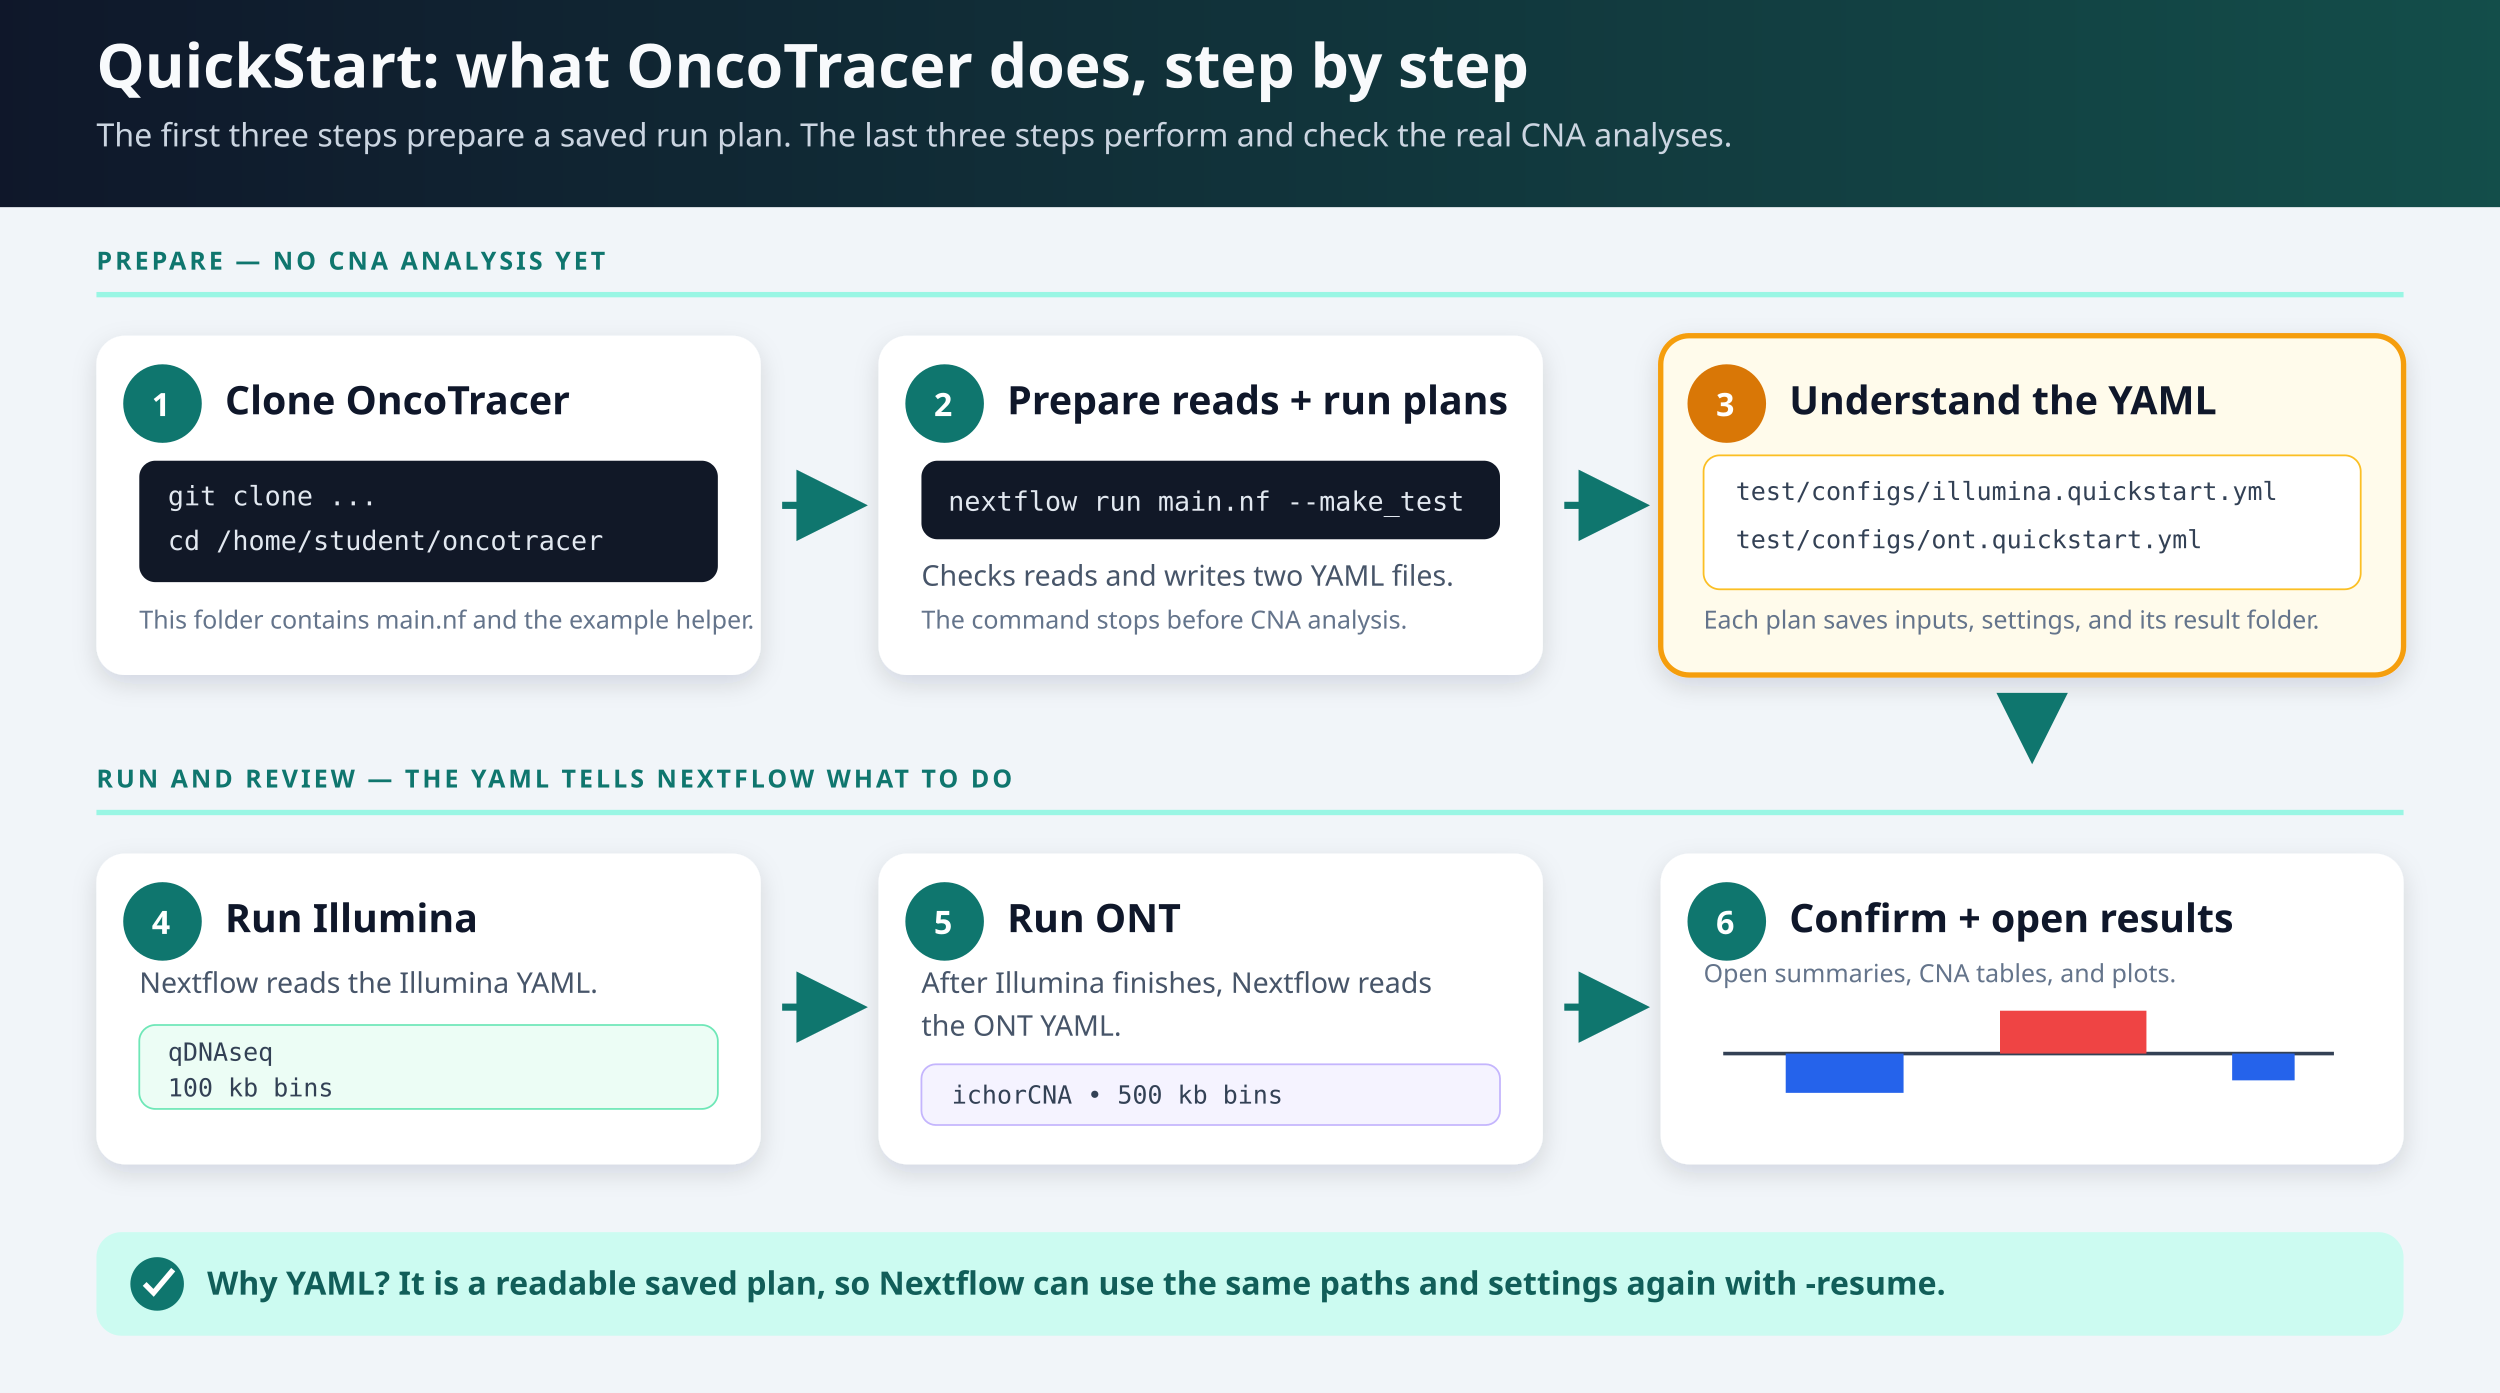
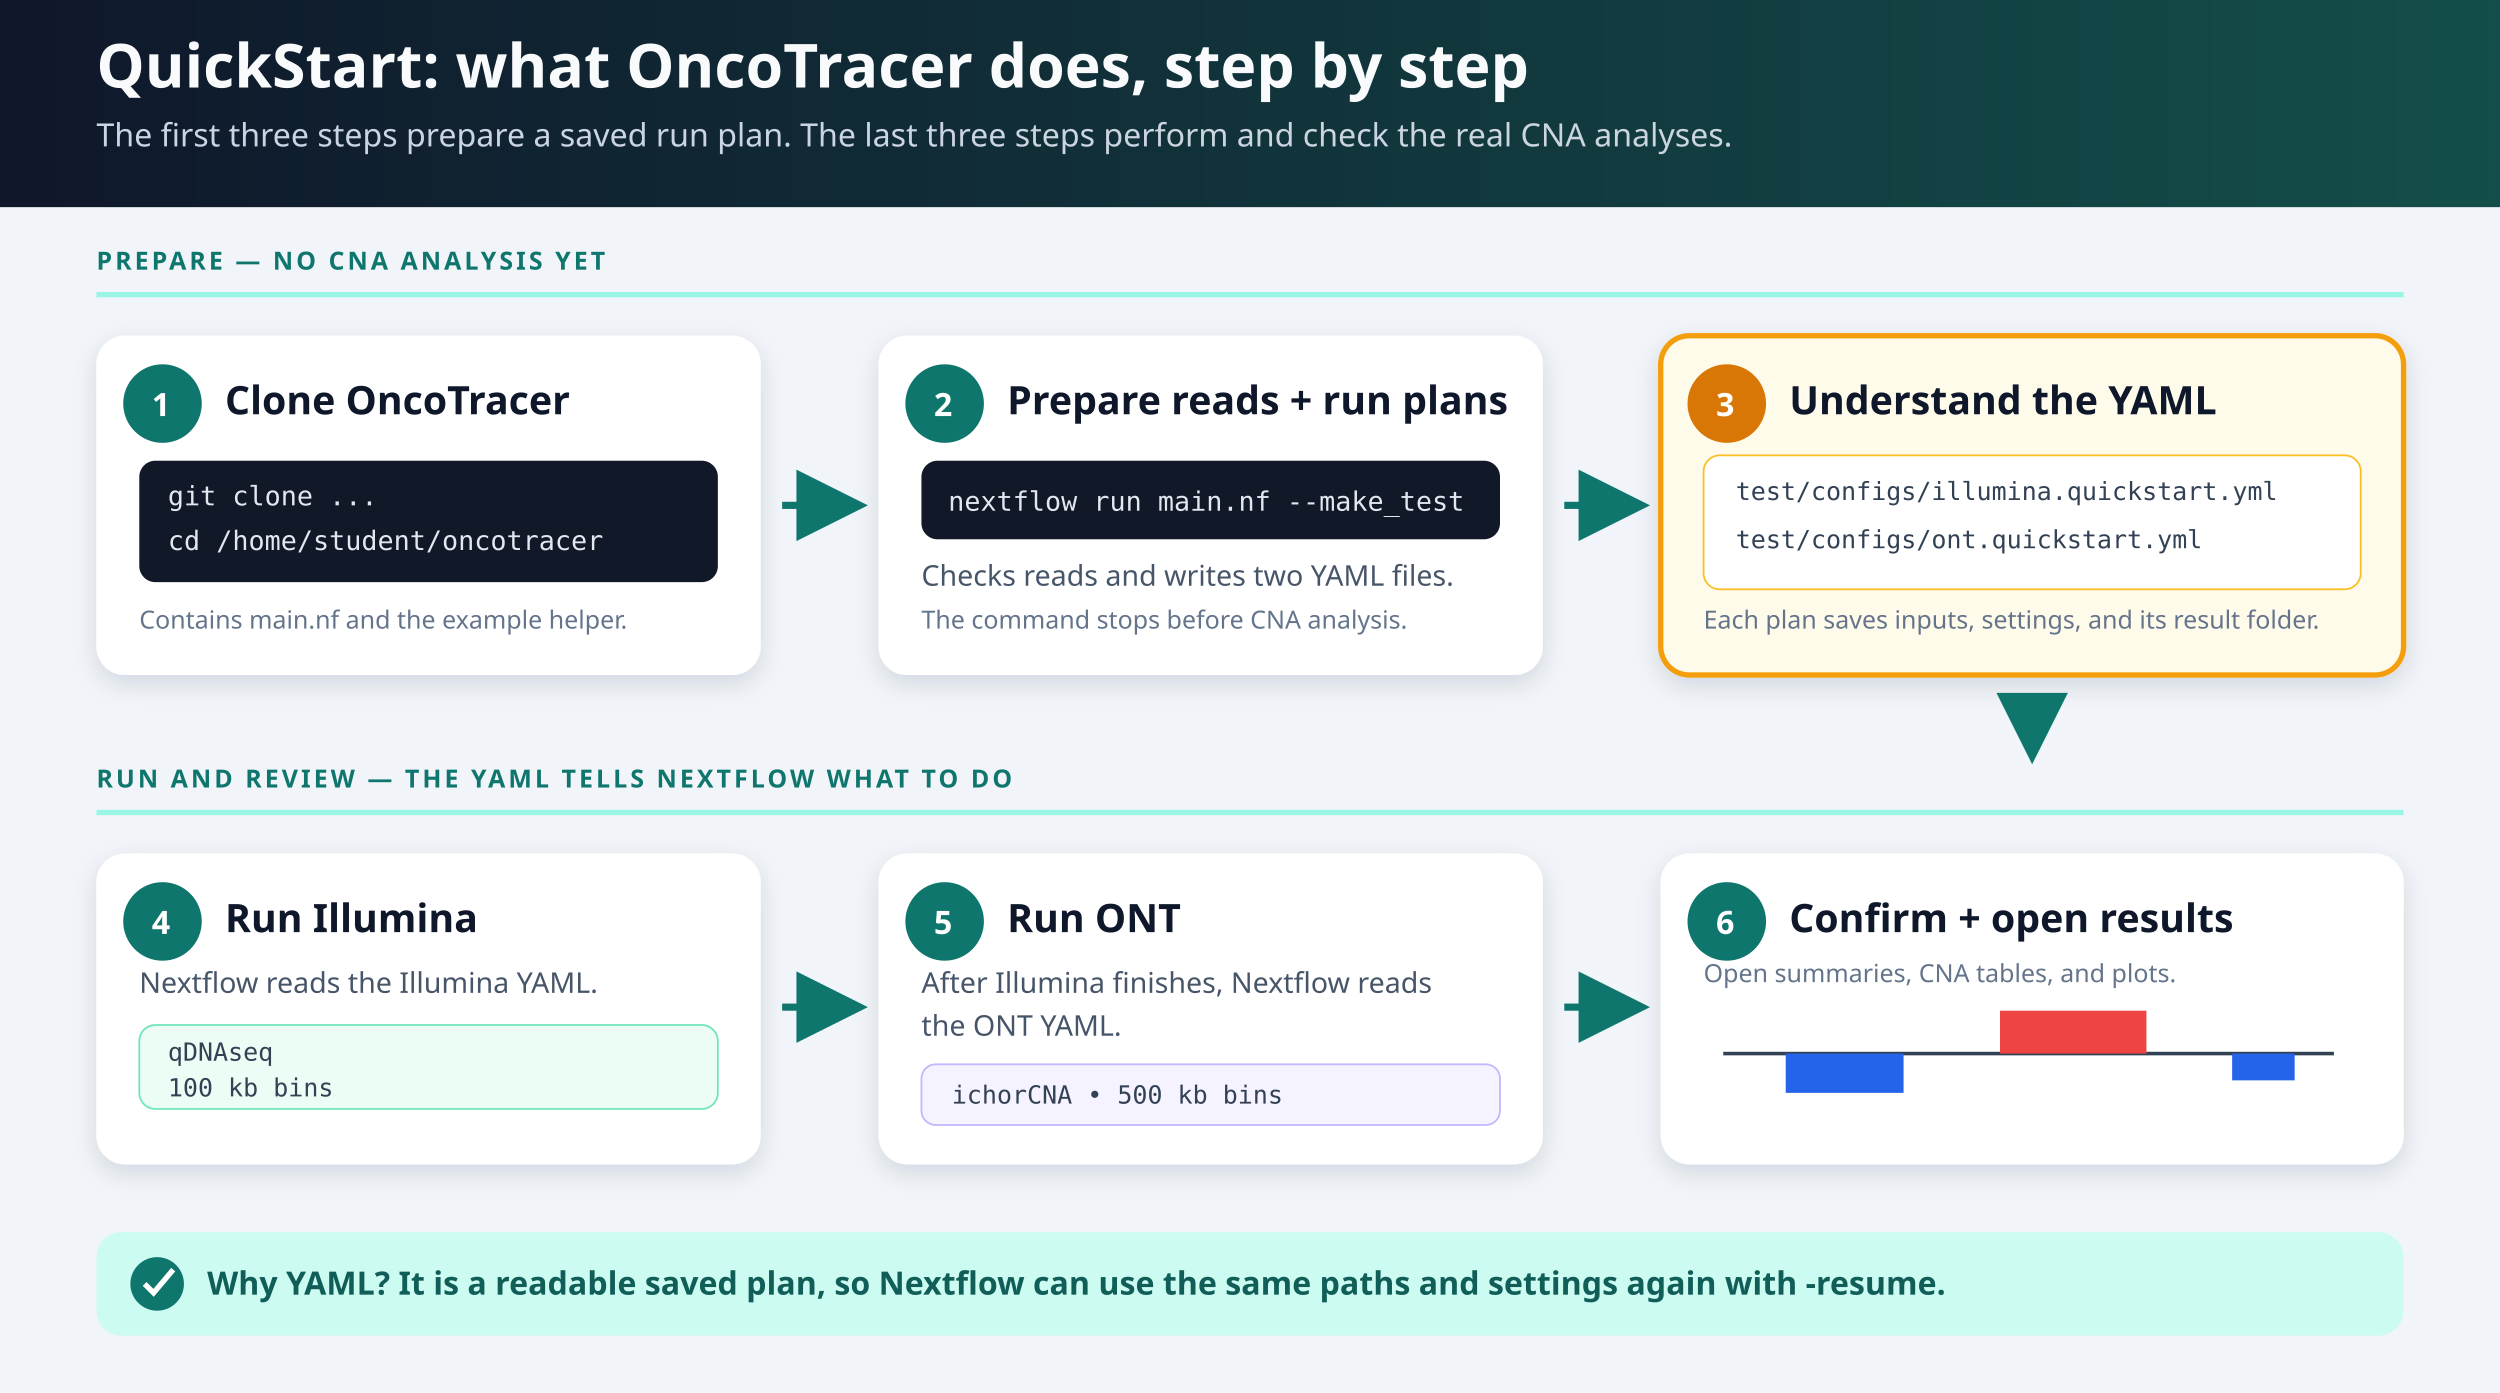
<svg xmlns="http://www.w3.org/2000/svg" width="1400" height="780" viewBox="0 0 1400 780" role="img" aria-labelledby="title desc">
  <defs>
    <linearGradient id="header" x1="0" x2="1">
      <stop offset="0" stop-color="#0f172a" />
      <stop offset="1" stop-color="#134e4a" />
    </linearGradient>
    <filter id="shadow" x="-10%" y="-10%" width="120%" height="130%">
      <feDropShadow dx="0" dy="5" stdDeviation="7" flood-color="#0f172a" flood-opacity=".13" />
    </filter>
    <marker id="arrow" markerWidth="10" markerHeight="10" refX="8" refY="5" orient="auto">
      <path d="M0 0 L10 5 L0 10 Z" fill="#0f766e" />
    </marker>
  </defs>
  <style>
    .h1{font:700 34px system-ui,sans-serif;fill:#f8fafc}.lead{font:18px system-ui,sans-serif;fill:#cbd5e1}
    .lane{font:700 14px system-ui,sans-serif;fill:#0f766e;letter-spacing:.12em}.num{font:700 18px system-ui,sans-serif;fill:#fff}
    .card-title{font:700 22px system-ui,sans-serif;fill:#0f172a}.body{font:16px system-ui,sans-serif;fill:#475569}.code{font:15px ui-monospace,SFMono-Regular,Consolas,monospace;fill:#e2e8f0}
    .file{font:14px ui-monospace,SFMono-Regular,Consolas,monospace;fill:#334155}.small{font:14px system-ui,sans-serif;fill:#64748b}.banner{font:700 18px system-ui,sans-serif;fill:#115e59}
  </style>
  <rect width="1400" height="780" fill="#f1f5f9" />
  <rect width="1400" height="116" fill="url(#header)" />
  <text class="h1" x="54" y="49">QuickStart: what OncoTracer does, step by step</text>
  <text class="lead" x="54" y="82">The first three steps prepare a saved run plan. The last three steps perform and check the real CNA analyses.</text>
  <text class="lane" x="54" y="151">PREPARE — NO CNA ANALYSIS YET</text>
  <line x1="54" y1="165" x2="1346" y2="165" stroke="#99f6e4" stroke-width="3" />
  <g filter="url(#shadow)">
    <rect x="54" y="188" width="372" height="190" rx="16" fill="#fff" />
  </g>
  <circle cx="91" cy="226" r="22" fill="#0f766e" />
  <text class="num" x="85" y="233">1</text>
  <text class="card-title" x="126" y="232">Clone OncoTracer</text>
  <rect x="78" y="258" width="324" height="68" rx="9" fill="#111827" />
  <text class="code" x="94" y="283">git clone ...</text>
  <text class="code" x="94" y="308">cd /home/student/oncotracer</text>
-   <text class="small" x="78" y="352">This folder contains main.nf and the example helper.</text>
+   <text class="small" x="78" y="352">Contains main.nf and the example helper.</text>
  <path d="M438 283 H478" stroke="#0f766e" stroke-width="4" marker-end="url(#arrow)" />
  <g filter="url(#shadow)">
    <rect x="492" y="188" width="372" height="190" rx="16" fill="#fff" />
  </g>
  <circle cx="529" cy="226" r="22" fill="#0f766e" />
  <text class="num" x="523" y="233">2</text>
  <text class="card-title" x="564" y="232">Prepare reads + run plans</text>
  <rect x="516" y="258" width="324" height="44" rx="9" fill="#111827" />
  <text class="code" x="531" y="286">nextflow run main.nf --make_test</text>
  <text class="body" x="516" y="328">Checks reads and writes two YAML files.</text>
  <text class="small" x="516" y="352">The command stops before CNA analysis.</text>
  <path d="M876 283 H916" stroke="#0f766e" stroke-width="4" marker-end="url(#arrow)" />
  <g filter="url(#shadow)">
    <rect x="930" y="188" width="416" height="190" rx="16" fill="#fffbeb" stroke="#f59e0b" stroke-width="3" />
  </g>
  <circle cx="967" cy="226" r="22" fill="#d97706" />
  <text class="num" x="961" y="233">3</text>
  <text class="card-title" x="1002" y="232">Understand the YAML</text>
  <rect x="954" y="255" width="368" height="75" rx="9" fill="#fff" stroke="#fbbf24" />
  <text class="file" x="972" y="280">test/configs/illumina.quickstart.yml</text>
  <text class="file" x="972" y="307">test/configs/ont.quickstart.yml</text>
  <text class="small" x="954" y="352">Each plan saves inputs, settings, and its result folder.</text>
  <path d="M1138 390 V420" stroke="#0f766e" stroke-width="4" marker-end="url(#arrow)" />
  <text class="lane" x="54" y="441">RUN AND REVIEW — THE YAML TELLS NEXTFLOW WHAT TO DO</text>
  <line x1="54" y1="455" x2="1346" y2="455" stroke="#99f6e4" stroke-width="3" />
  <g filter="url(#shadow)">
    <rect x="54" y="478" width="372" height="174" rx="16" fill="#fff" />
  </g>
  <circle cx="91" cy="516" r="22" fill="#0f766e" />
  <text class="num" x="85" y="523">4</text>
  <text class="card-title" x="126" y="522">Run Illumina</text>
  <text class="body" x="78" y="556">Nextflow reads the Illumina YAML.</text>
  <rect x="78" y="574" width="324" height="47" rx="9" fill="#ecfdf5" stroke="#6ee7b7" />
  <text class="file" x="94" y="594">qDNAseq</text>
  <text class="file" x="94" y="614">100 kb bins</text>
  <path d="M438 564 H478" stroke="#0f766e" stroke-width="4" marker-end="url(#arrow)" />
  <g filter="url(#shadow)">
    <rect x="492" y="478" width="372" height="174" rx="16" fill="#fff" />
  </g>
  <circle cx="529" cy="516" r="22" fill="#0f766e" />
  <text class="num" x="523" y="523">5</text>
  <text class="card-title" x="564" y="522">Run ONT</text>
  <text class="body" x="516" y="556">After Illumina finishes, Nextflow reads</text>
  <text class="body" x="516" y="580">the ONT YAML.</text>
  <rect x="516" y="596" width="324" height="34" rx="8" fill="#f5f3ff" stroke="#c4b5fd" />
  <text class="file" x="533" y="618">ichorCNA • 500 kb bins</text>
  <path d="M876 564 H916" stroke="#0f766e" stroke-width="4" marker-end="url(#arrow)" />
  <g filter="url(#shadow)">
    <rect x="930" y="478" width="416" height="174" rx="16" fill="#fff" />
  </g>
  <circle cx="967" cy="516" r="22" fill="#0f766e" />
  <text class="num" x="961" y="523">6</text>
  <text class="card-title" x="1002" y="522">Confirm + open results</text>
  <line x1="965" y1="590" x2="1307" y2="590" stroke="#334155" stroke-width="2" />
  <rect x="1000" y="590" width="66" height="22" fill="#2563eb" />
  <rect x="1120" y="566" width="82" height="24" fill="#ef4444" />
  <rect x="1250" y="590" width="35" height="15" fill="#2563eb" />
  <text class="small" x="954" y="550">Open summaries, CNA tables, and plots.</text>
  <rect x="54" y="690" width="1292" height="58" rx="14" fill="#ccfbf1" />
  <circle cx="88" cy="719" r="15" fill="#0f766e" />
  <path d="M81 719l5 5 11-13" fill="none" stroke="#fff" stroke-width="3" />
  <text class="banner" x="116" y="725">Why YAML? It is a readable saved plan, so Nextflow can use the same paths and settings again with -resume.</text>
</svg>
